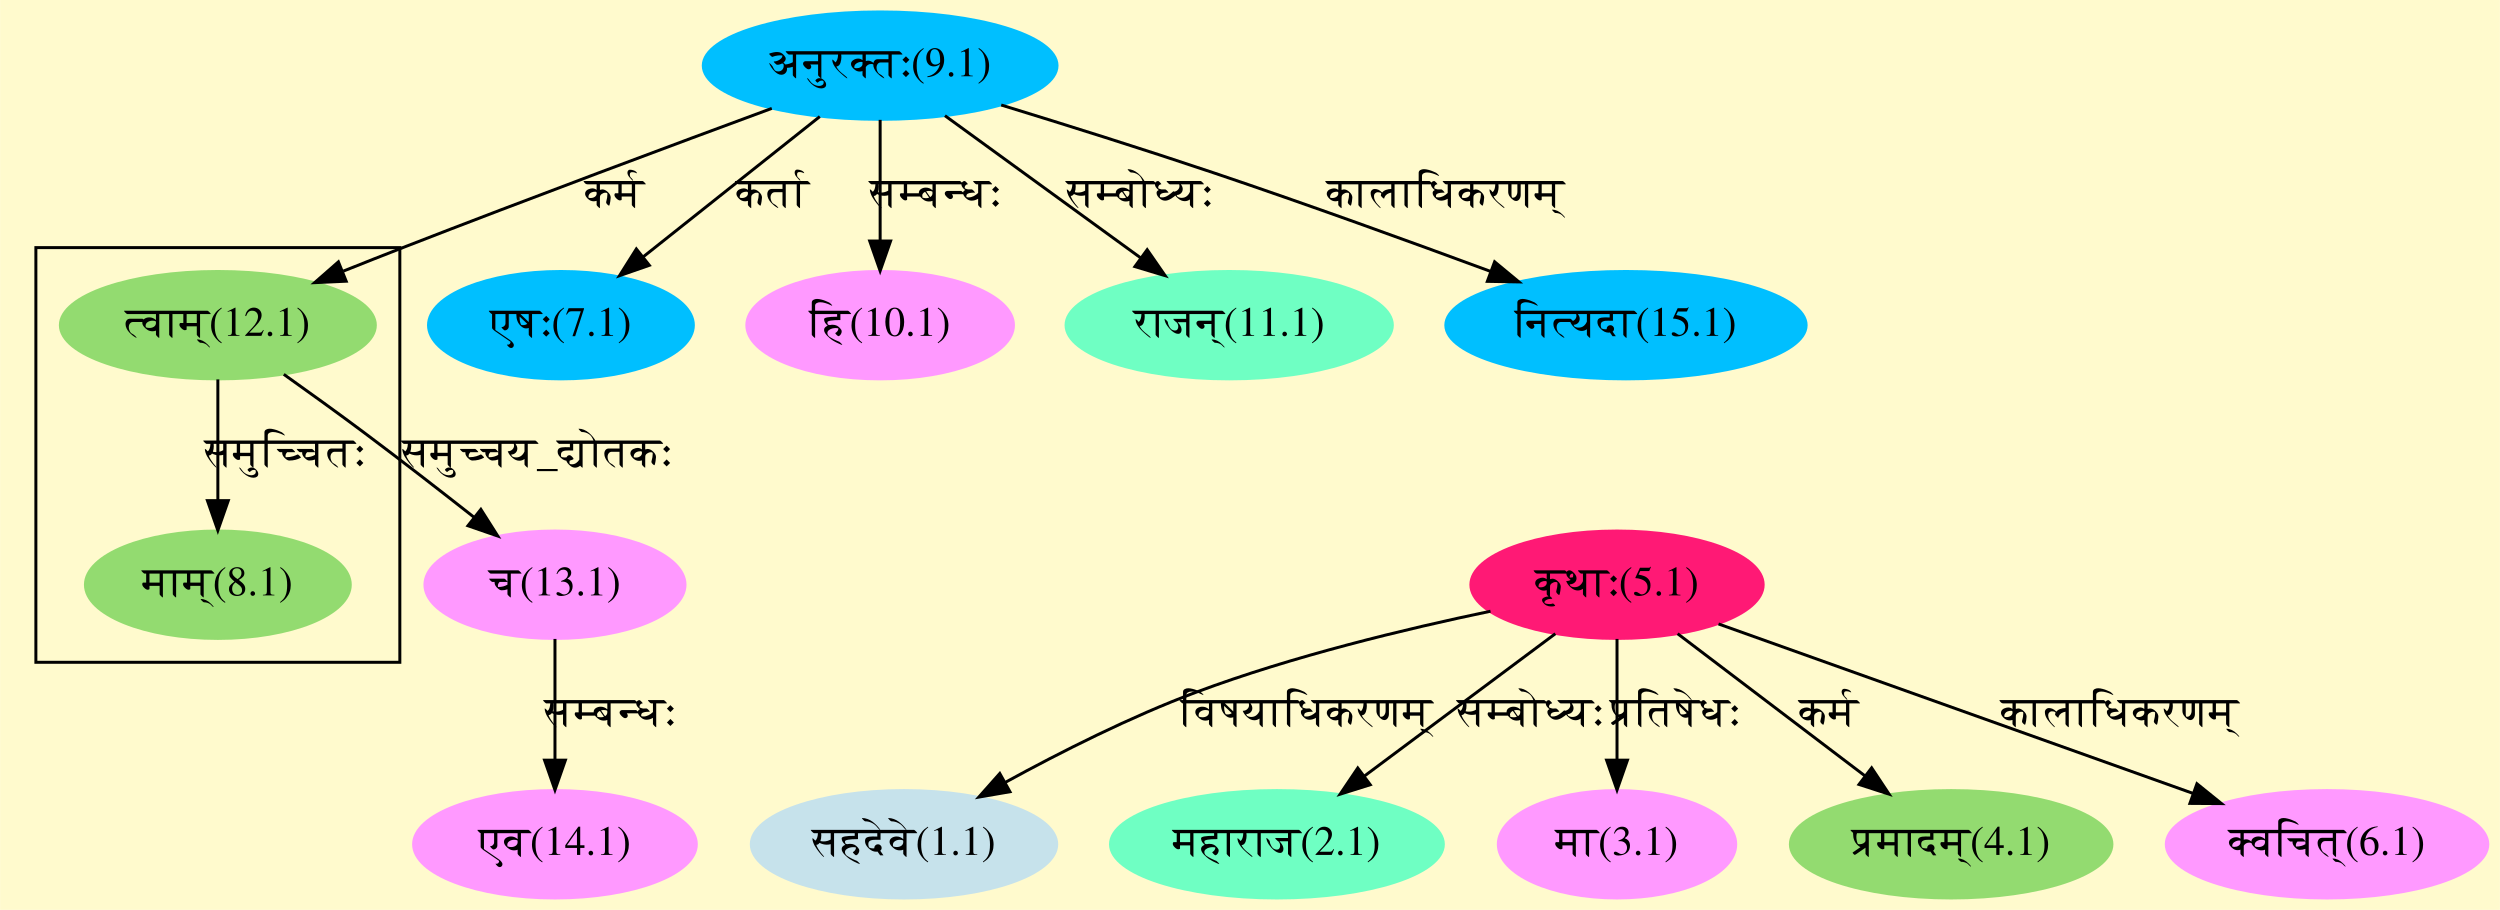
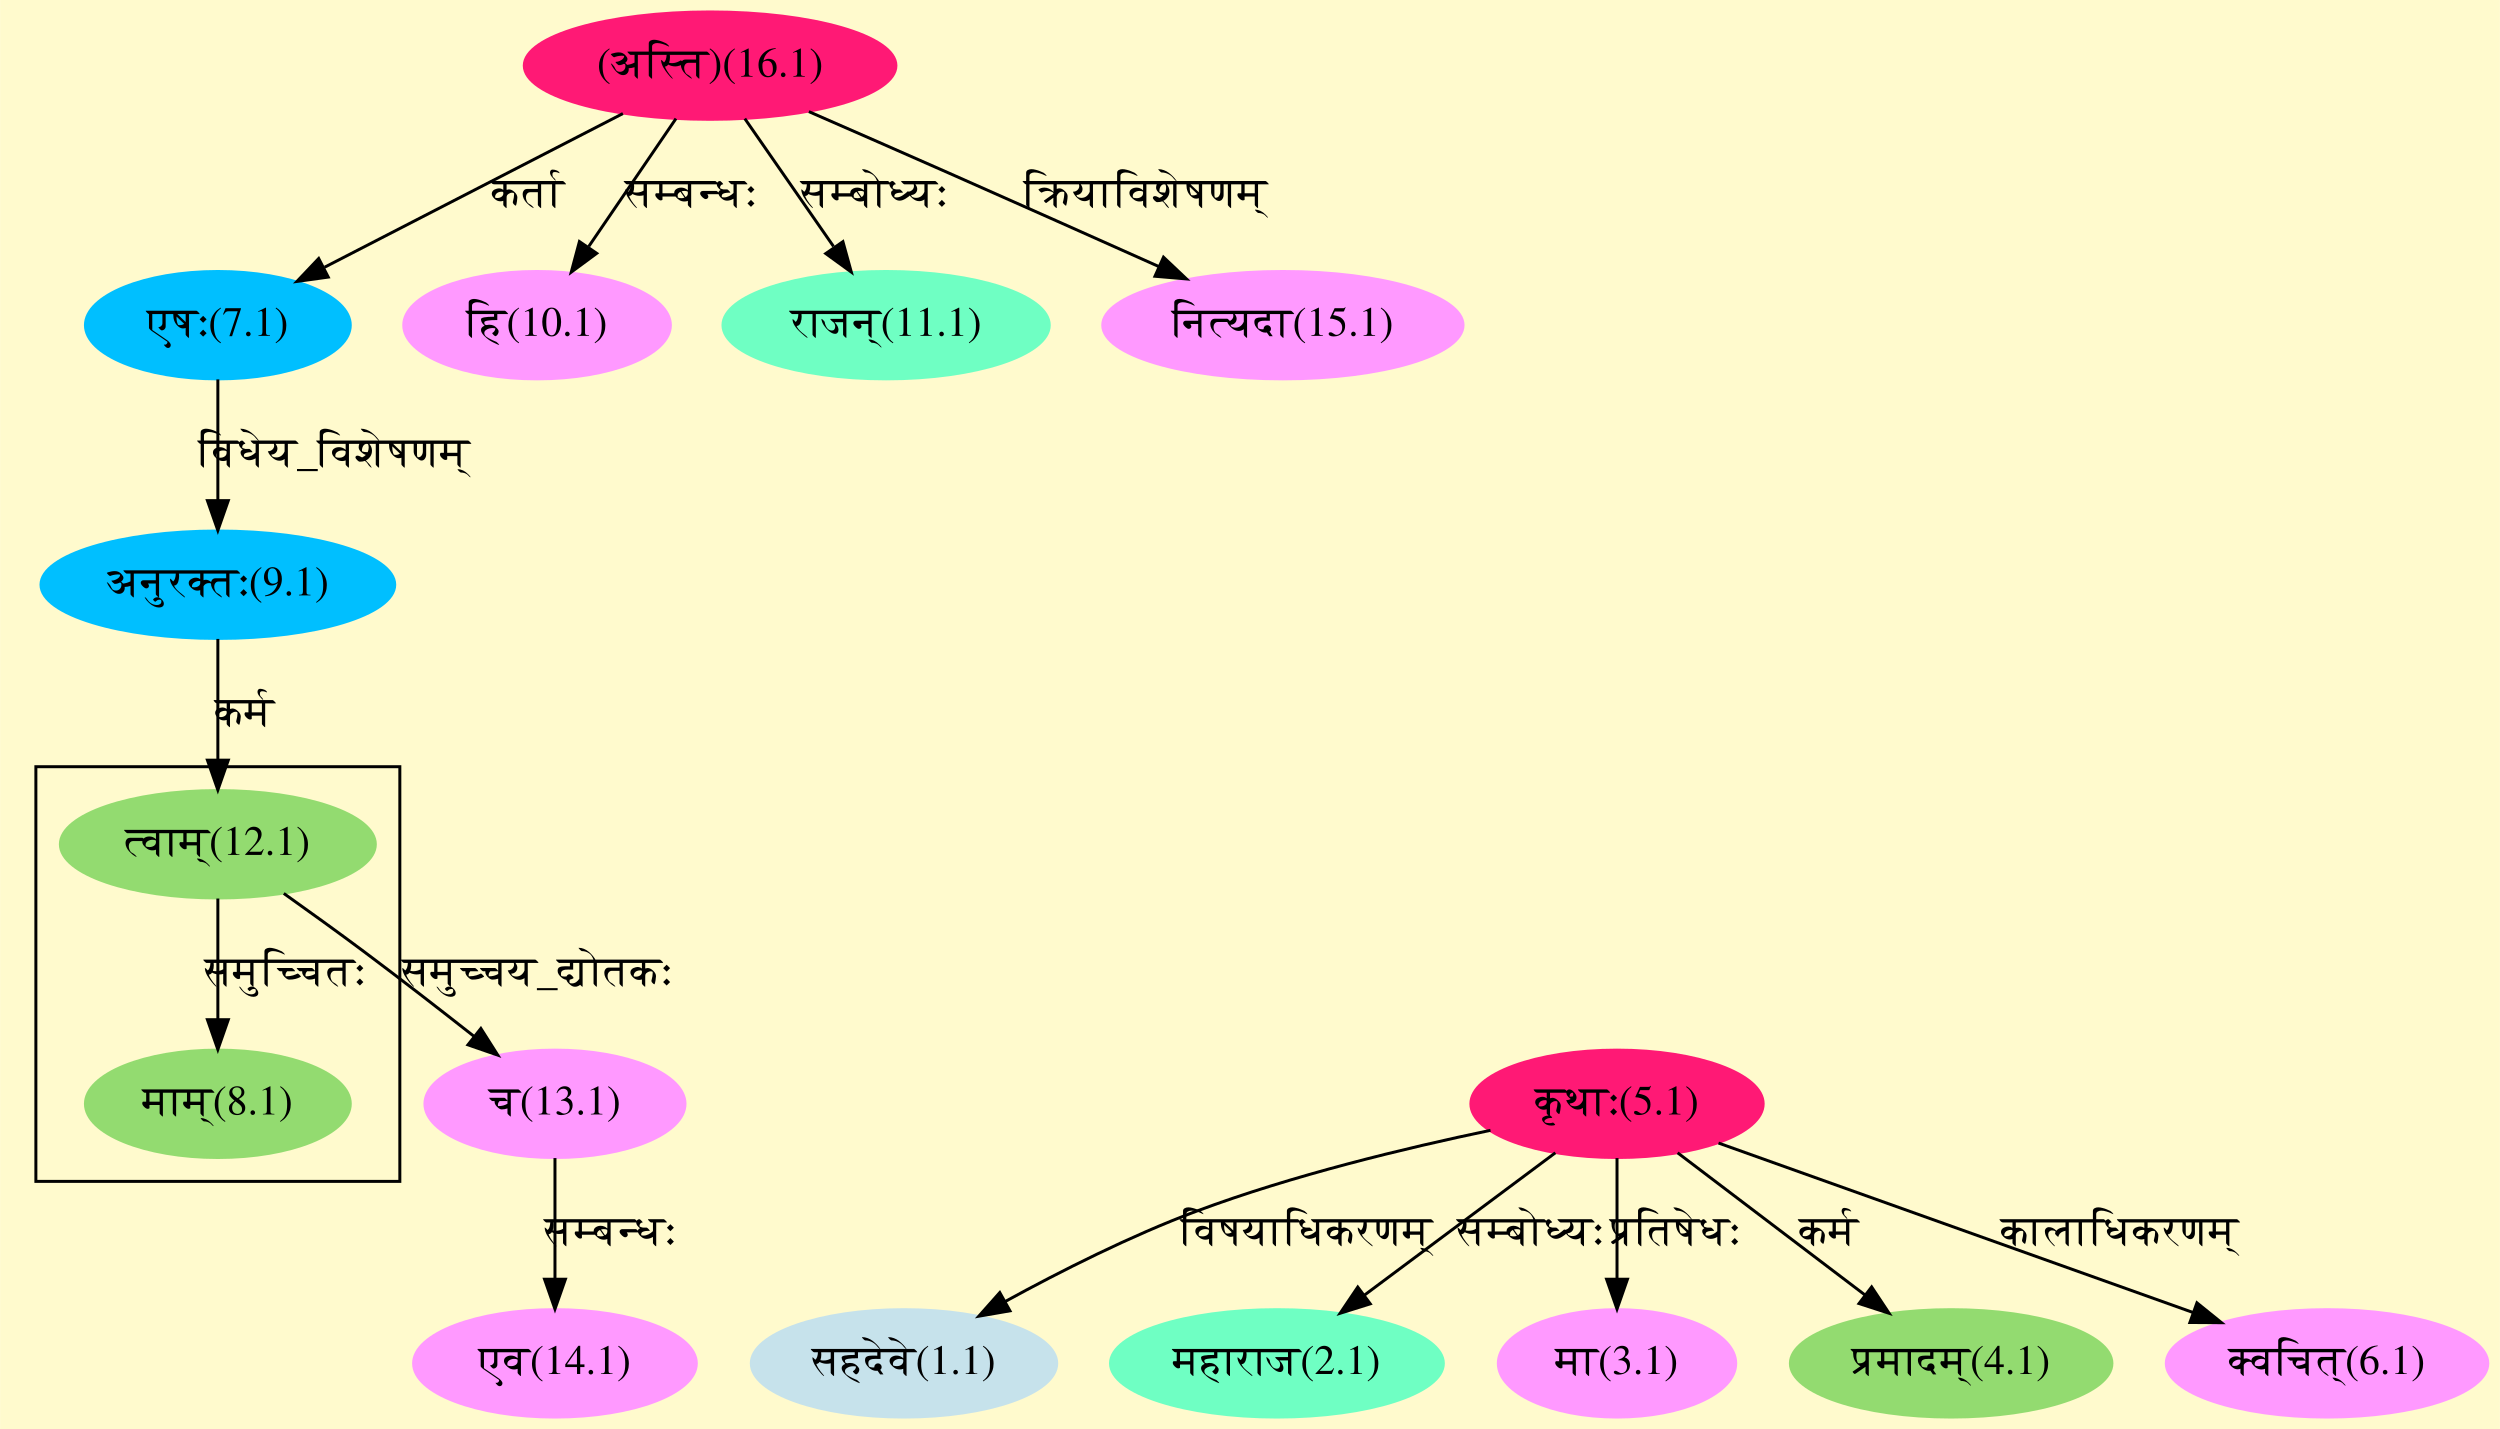
- <svg xmlns="http://www.w3.org/2000/svg" width="838pt" height="305pt" viewBox="0.00 0.00 837.95 305.00">
-   <g id="graph0" class="graph" transform="scale(1 1) rotate(0) translate(4 301)">
-     <polygon fill="#fffacd" stroke="transparent" points="-4,4 -4,-301 833.95,-301 833.95,4 -4,4" />
+ <svg xmlns="http://www.w3.org/2000/svg" width="838pt" height="479pt" viewBox="0.00 0.00 837.95 479.00">
+   <g id="graph0" class="graph" transform="scale(1 1) rotate(0) translate(4 475)">
+     <polygon fill="#fffacd" stroke="transparent" points="-4,4 -4,-475 833.95,-475 833.95,4 -4,4" />
    <g id="clust1" class="cluster">
      <polygon fill="#fffacd" stroke="black" points="8,-79 8,-218 130,-218 130,-79 8,-79" />
    </g>
    <g id="node1" class="node">
      <ellipse fill="#93db70" stroke="#93db70" cx="69" cy="-105" rx="44.39" ry="18" />
      <text text-anchor="middle" x="69" y="-101.3" font-family="Times,serif" font-size="14.00">माम्(8.1)</text>
    </g>
    <g id="node2" class="node">
      <ellipse fill="#93db70" stroke="#93db70" cx="69" cy="-192" rx="52.79" ry="18" />
      <text text-anchor="middle" x="69" y="-188.3" font-family="Times,serif" font-size="14.00">त्वाम्(12.1)</text>
    </g>
    <g id="edge7" class="edge">
      <path fill="none" stroke="black" d="M69,-133.27C69,-146.58 69,-162.19 69,-173.82" />
      <polygon fill="black" stroke="black" points="72.5,-133.2 69,-123.2 65.5,-133.2 72.5,-133.2" />
      <text text-anchor="middle" x="91.5" y="-144.8" font-family="Times,serif" font-size="14.00">समुच्चितः</text>
    </g>
-     <g id="node10" class="node">
-       <ellipse fill="#00bfff" stroke="#00bfff" cx="291" cy="-279" rx="59.29" ry="18" />
-       <text text-anchor="middle" x="291" y="-275.3" font-family="Times,serif" font-size="14.00">अनुरक्तः(9.1)</text>
+     <g id="node11" class="node">
+       <ellipse fill="#00bfff" stroke="#00bfff" cx="69" cy="-279" rx="59.29" ry="18" />
+       <text text-anchor="middle" x="69" y="-275.3" font-family="Times,serif" font-size="14.00">अनुरक्तः(9.1)</text>
    </g>
-     <g id="edge10" class="edge">
-       <path fill="none" stroke="black" d="M111.03,-210.11C117.7,-212.78 124.53,-215.48 131,-218 173.3,-234.46 222.19,-252.67 254.68,-264.67" />
-       <polygon fill="black" stroke="black" points="112.02,-206.74 101.44,-206.25 109.41,-213.23 112.02,-206.74" />
-       <text text-anchor="middle" x="202" y="-231.8" font-family="Times,serif" font-size="14.00">कर्म</text>
+     <g id="edge11" class="edge">
+       <path fill="none" stroke="black" d="M69,-220.27C69,-233.58 69,-249.19 69,-260.82" />
+       <polygon fill="black" stroke="black" points="72.5,-220.2 69,-210.2 65.5,-220.2 72.5,-220.2" />
+       <text text-anchor="middle" x="78" y="-231.8" font-family="Times,serif" font-size="14.00">कर्म</text>
    </g>
    <g id="node3" class="node">
      <ellipse fill="#c6e2eb" stroke="#c6e2eb" cx="299" cy="-18" rx="51.19" ry="18" />
      <text text-anchor="middle" x="299" y="-14.3" font-family="Times,serif" font-size="14.00">सहदेवे(1.1)</text>
    </g>
    <g id="node4" class="node">
      <ellipse fill="#ff1975" stroke="#ff1975" cx="538" cy="-105" rx="48.99" ry="18" />
      <text text-anchor="middle" x="538" y="-101.3" font-family="Times,serif" font-size="14.00">कृथाः(5.1)</text>
    </g>
    <g id="edge1" class="edge">
      <path fill="none" stroke="black" d="M332.96,-38.76C351.44,-48.88 374.96,-60.77 397,-69 429.25,-81.05 467.2,-90.2 495.59,-96.12" />
      <polygon fill="black" stroke="black" points="334.51,-35.61 324.07,-33.81 331.1,-41.73 334.51,-35.61" />
      <text text-anchor="middle" x="434" y="-57.8" font-family="Times,serif" font-size="14.00">विषयाधिकरणम्</text>
    </g>
    <g id="node5" class="node">
      <ellipse fill="#6fffc3" stroke="#6fffc3" cx="424" cy="-18" rx="55.79" ry="18" />
      <text text-anchor="middle" x="424" y="-14.3" font-family="Times,serif" font-size="14.00">महाराज(2.1)</text>
    </g>
    <g id="edge2" class="edge">
      <path fill="none" stroke="black" d="M453.35,-40.89C473.39,-55.83 499.44,-75.25 517.32,-88.58" />
      <polygon fill="black" stroke="black" points="455.28,-37.96 445.18,-34.79 451.1,-43.57 455.28,-37.96" />
      <text text-anchor="middle" x="509" y="-57.8" font-family="Times,serif" font-size="14.00">सम्बोध्यः</text>
    </g>
    <g id="node6" class="node">
      <ellipse fill="#ff99ff" stroke="#ff99ff" cx="538" cy="-18" rx="39.79" ry="18" />
      <text text-anchor="middle" x="538" y="-14.3" font-family="Times,serif" font-size="14.00">मा(3.1)</text>
    </g>
    <g id="edge3" class="edge">
      <path fill="none" stroke="black" d="M538,-46.27C538,-59.58 538,-75.19 538,-86.82" />
      <polygon fill="black" stroke="black" points="541.5,-46.2 538,-36.2 534.5,-46.2 541.5,-46.2" />
      <text text-anchor="middle" x="557.5" y="-57.8" font-family="Times,serif" font-size="14.00">प्रतिषेधः</text>
    </g>
    <g id="node7" class="node">
      <ellipse fill="#93db70" stroke="#93db70" cx="650" cy="-18" rx="53.89" ry="18" />
      <text text-anchor="middle" x="650" y="-14.3" font-family="Times,serif" font-size="14.00">प्रमादम्(4.1)</text>
    </g>
    <g id="edge4" class="edge">
      <path fill="none" stroke="black" d="M621.16,-40.89C601.48,-55.83 575.88,-75.25 558.31,-88.58" />
      <polygon fill="black" stroke="black" points="623.35,-43.62 629.2,-34.79 619.11,-38.05 623.35,-43.62" />
      <text text-anchor="middle" x="609" y="-57.8" font-family="Times,serif" font-size="14.00">कर्म</text>
    </g>
    <g id="node8" class="node">
      <ellipse fill="#ff99ff" stroke="#ff99ff" cx="776" cy="-18" rx="53.89" ry="18" />
      <text text-anchor="middle" x="776" y="-14.3" font-family="Times,serif" font-size="14.00">क्वचित्(6.1)</text>
    </g>
    <g id="edge5" class="edge">
      <path fill="none" stroke="black" d="M731.16,-35.02C684.92,-51.53 613.84,-76.91 572.02,-91.85" />
      <polygon fill="black" stroke="black" points="732.39,-38.29 740.63,-31.63 730.03,-31.7 732.39,-38.29" />
      <text text-anchor="middle" x="706.5" y="-57.8" font-family="Times,serif" font-size="14.00">कालाधिकरणम्</text>
    </g>
    <g id="node9" class="node">
-       <ellipse fill="#00bfff" stroke="#00bfff" cx="184" cy="-192" rx="44.39" ry="18" />
-       <text text-anchor="middle" x="184" y="-188.3" font-family="Times,serif" font-size="14.00">एषः(7.1)</text>
+       <ellipse fill="#00bfff" stroke="#00bfff" cx="69" cy="-366" rx="44.39" ry="18" />
+       <text text-anchor="middle" x="69" y="-362.3" font-family="Times,serif" font-size="14.00">एषः(7.1)</text>
+     </g>
+     <g id="node10" class="node">
+       <ellipse fill="#ff1975" stroke="#ff1975" cx="234" cy="-453" rx="62.29" ry="18" />
+       <text text-anchor="middle" x="234" y="-449.3" font-family="Times,serif" font-size="14.00">(अस्ति)(16.1)</text>
    </g>
    <g id="edge6" class="edge">
-       <path fill="none" stroke="black" d="M211.69,-215C230.18,-229.68 254.06,-248.66 270.77,-261.93" />
-       <polygon fill="black" stroke="black" points="213.63,-212.07 203.63,-208.59 209.28,-217.55 213.63,-212.07" />
-       <text text-anchor="middle" x="255" y="-231.8" font-family="Times,serif" font-size="14.00">कर्ता</text>
-     </g>
-     <g id="node11" class="node">
-       <ellipse fill="#ff99ff" stroke="#ff99ff" cx="291" cy="-192" rx="44.69" ry="18" />
-       <text text-anchor="middle" x="291" y="-188.3" font-family="Times,serif" font-size="14.00">हि(10.1)</text>
+       <path fill="none" stroke="black" d="M104.76,-385.42C134.68,-400.84 176.85,-422.56 204.77,-436.94" />
+       <polygon fill="black" stroke="black" points="106,-382.12 95.51,-380.66 102.8,-388.35 106,-382.12" />
+       <text text-anchor="middle" x="173" y="-405.8" font-family="Times,serif" font-size="14.00">कर्ता</text>
    </g>
    <g id="edge8" class="edge">
-       <path fill="none" stroke="black" d="M291,-220.27C291,-233.58 291,-249.19 291,-260.82" />
-       <polygon fill="black" stroke="black" points="294.5,-220.2 291,-210.2 287.5,-220.2 294.5,-220.2" />
-       <text text-anchor="middle" x="309.5" y="-231.8" font-family="Times,serif" font-size="14.00">सम्बन्धः</text>
+       <path fill="none" stroke="black" d="M69,-307.27C69,-320.58 69,-336.19 69,-347.82" />
+       <polygon fill="black" stroke="black" points="72.5,-307.2 69,-297.2 65.5,-307.2 72.5,-307.2" />
+       <text text-anchor="middle" x="108" y="-318.8" font-family="Times,serif" font-size="14.00">विधेय_विशेषणम्</text>
    </g>
    <g id="node12" class="node">
-       <ellipse fill="#6fffc3" stroke="#6fffc3" cx="408" cy="-192" rx="54.69" ry="18" />
-       <text text-anchor="middle" x="408" y="-188.3" font-family="Times,serif" font-size="14.00">राजन्(11.1)</text>
+       <ellipse fill="#ff99ff" stroke="#ff99ff" cx="176" cy="-366" rx="44.69" ry="18" />
+       <text text-anchor="middle" x="176" y="-362.3" font-family="Times,serif" font-size="14.00">हि(10.1)</text>
    </g>
    <g id="edge9" class="edge">
-       <path fill="none" stroke="black" d="M378.21,-214.64C357.79,-229.48 331.15,-248.83 312.72,-262.22" />
-       <polygon fill="black" stroke="black" points="380.51,-217.3 386.54,-208.59 376.39,-211.64 380.51,-217.3" />
-       <text text-anchor="middle" x="378" y="-231.8" font-family="Times,serif" font-size="14.00">सम्बोध्यः</text>
+       <path fill="none" stroke="black" d="M193.33,-392.4C202.79,-406.26 214.23,-423.03 222.56,-435.24" />
+       <polygon fill="black" stroke="black" points="195.99,-390.08 187.46,-383.79 190.2,-394.03 195.99,-390.08" />
+       <text text-anchor="middle" x="227.5" y="-405.8" font-family="Times,serif" font-size="14.00">सम्बन्धः</text>
    </g>
    <g id="node13" class="node">
+       <ellipse fill="#6fffc3" stroke="#6fffc3" cx="293" cy="-366" rx="54.69" ry="18" />
+       <text text-anchor="middle" x="293" y="-362.3" font-family="Times,serif" font-size="14.00">राजन्(11.1)</text>
+     </g>
+     <g id="edge10" class="edge">
+       <path fill="none" stroke="black" d="M275.37,-392.4C265.75,-406.26 254.11,-423.03 245.63,-435.24" />
+       <polygon fill="black" stroke="black" points="278.52,-394 281.34,-383.79 272.77,-390.01 278.52,-394" />
+       <text text-anchor="middle" x="289" y="-405.8" font-family="Times,serif" font-size="14.00">सम्बोध्यः</text>
+     </g>
+     <g id="node14" class="node">
      <ellipse fill="#ff99ff" stroke="#ff99ff" cx="182" cy="-105" rx="43.59" ry="18" />
      <text text-anchor="middle" x="182" y="-101.3" font-family="Times,serif" font-size="14.00">च(13.1)</text>
    </g>
-     <g id="edge11" class="edge">
+     <g id="edge12" class="edge">
      <path fill="none" stroke="black" d="M154.99,-127.52C143.65,-136.44 130.27,-146.83 118,-156 109.29,-162.51 99.57,-169.5 91.1,-175.52" />
      <polygon fill="black" stroke="black" points="157.16,-130.26 162.84,-121.31 152.83,-124.77 157.16,-130.26" />
      <text text-anchor="middle" x="176" y="-144.8" font-family="Times,serif" font-size="14.00">समुच्चय_द्योतकः</text>
    </g>
-     <g id="node14" class="node">
+     <g id="node15" class="node">
      <ellipse fill="#ff99ff" stroke="#ff99ff" cx="182" cy="-18" rx="47.39" ry="18" />
      <text text-anchor="middle" x="182" y="-14.3" font-family="Times,serif" font-size="14.00">एव(14.1)</text>
    </g>
-     <g id="edge12" class="edge">
+     <g id="edge13" class="edge">
      <path fill="none" stroke="black" d="M182,-46.27C182,-59.58 182,-75.19 182,-86.82" />
      <polygon fill="black" stroke="black" points="185.5,-46.2 182,-36.2 178.5,-46.2 185.5,-46.2" />
      <text text-anchor="middle" x="200.5" y="-57.8" font-family="Times,serif" font-size="14.00">सम्बन्धः</text>
    </g>
-     <g id="node15" class="node">
-       <ellipse fill="#00bfff" stroke="#00bfff" cx="541" cy="-192" rx="60.39" ry="18" />
-       <text text-anchor="middle" x="541" y="-188.3" font-family="Times,serif" font-size="14.00">नित्यदा(15.1)</text>
+     <g id="node16" class="node">
+       <ellipse fill="#ff99ff" stroke="#ff99ff" cx="426" cy="-366" rx="60.39" ry="18" />
+       <text text-anchor="middle" x="426" y="-362.3" font-family="Times,serif" font-size="14.00">नित्यदा(15.1)</text>
    </g>
-     <g id="edge13" class="edge">
-       <path fill="none" stroke="black" d="M495.62,-210.02C468.78,-219.94 434.08,-232.52 403,-243 379.45,-250.94 352.91,-259.26 331.58,-265.8" />
-       <polygon fill="black" stroke="black" points="496.97,-213.25 505.12,-206.5 494.53,-206.69 496.97,-213.25" />
-       <text text-anchor="middle" x="480.5" y="-231.8" font-family="Times,serif" font-size="14.00">कालाधिकरणम्</text>
+     <g id="edge14" class="edge">
+       <path fill="none" stroke="black" d="M384.37,-385.67C363.3,-395.1 337.31,-406.7 314,-417 298.61,-423.8 281.52,-431.29 267.11,-437.58" />
+       <polygon fill="black" stroke="black" points="385.98,-388.79 393.68,-381.5 383.12,-382.4 385.98,-388.79" />
+       <text text-anchor="middle" x="380" y="-405.8" font-family="Times,serif" font-size="14.00">क्रियाविशेषणम्</text>
    </g>
  </g>
</svg>
